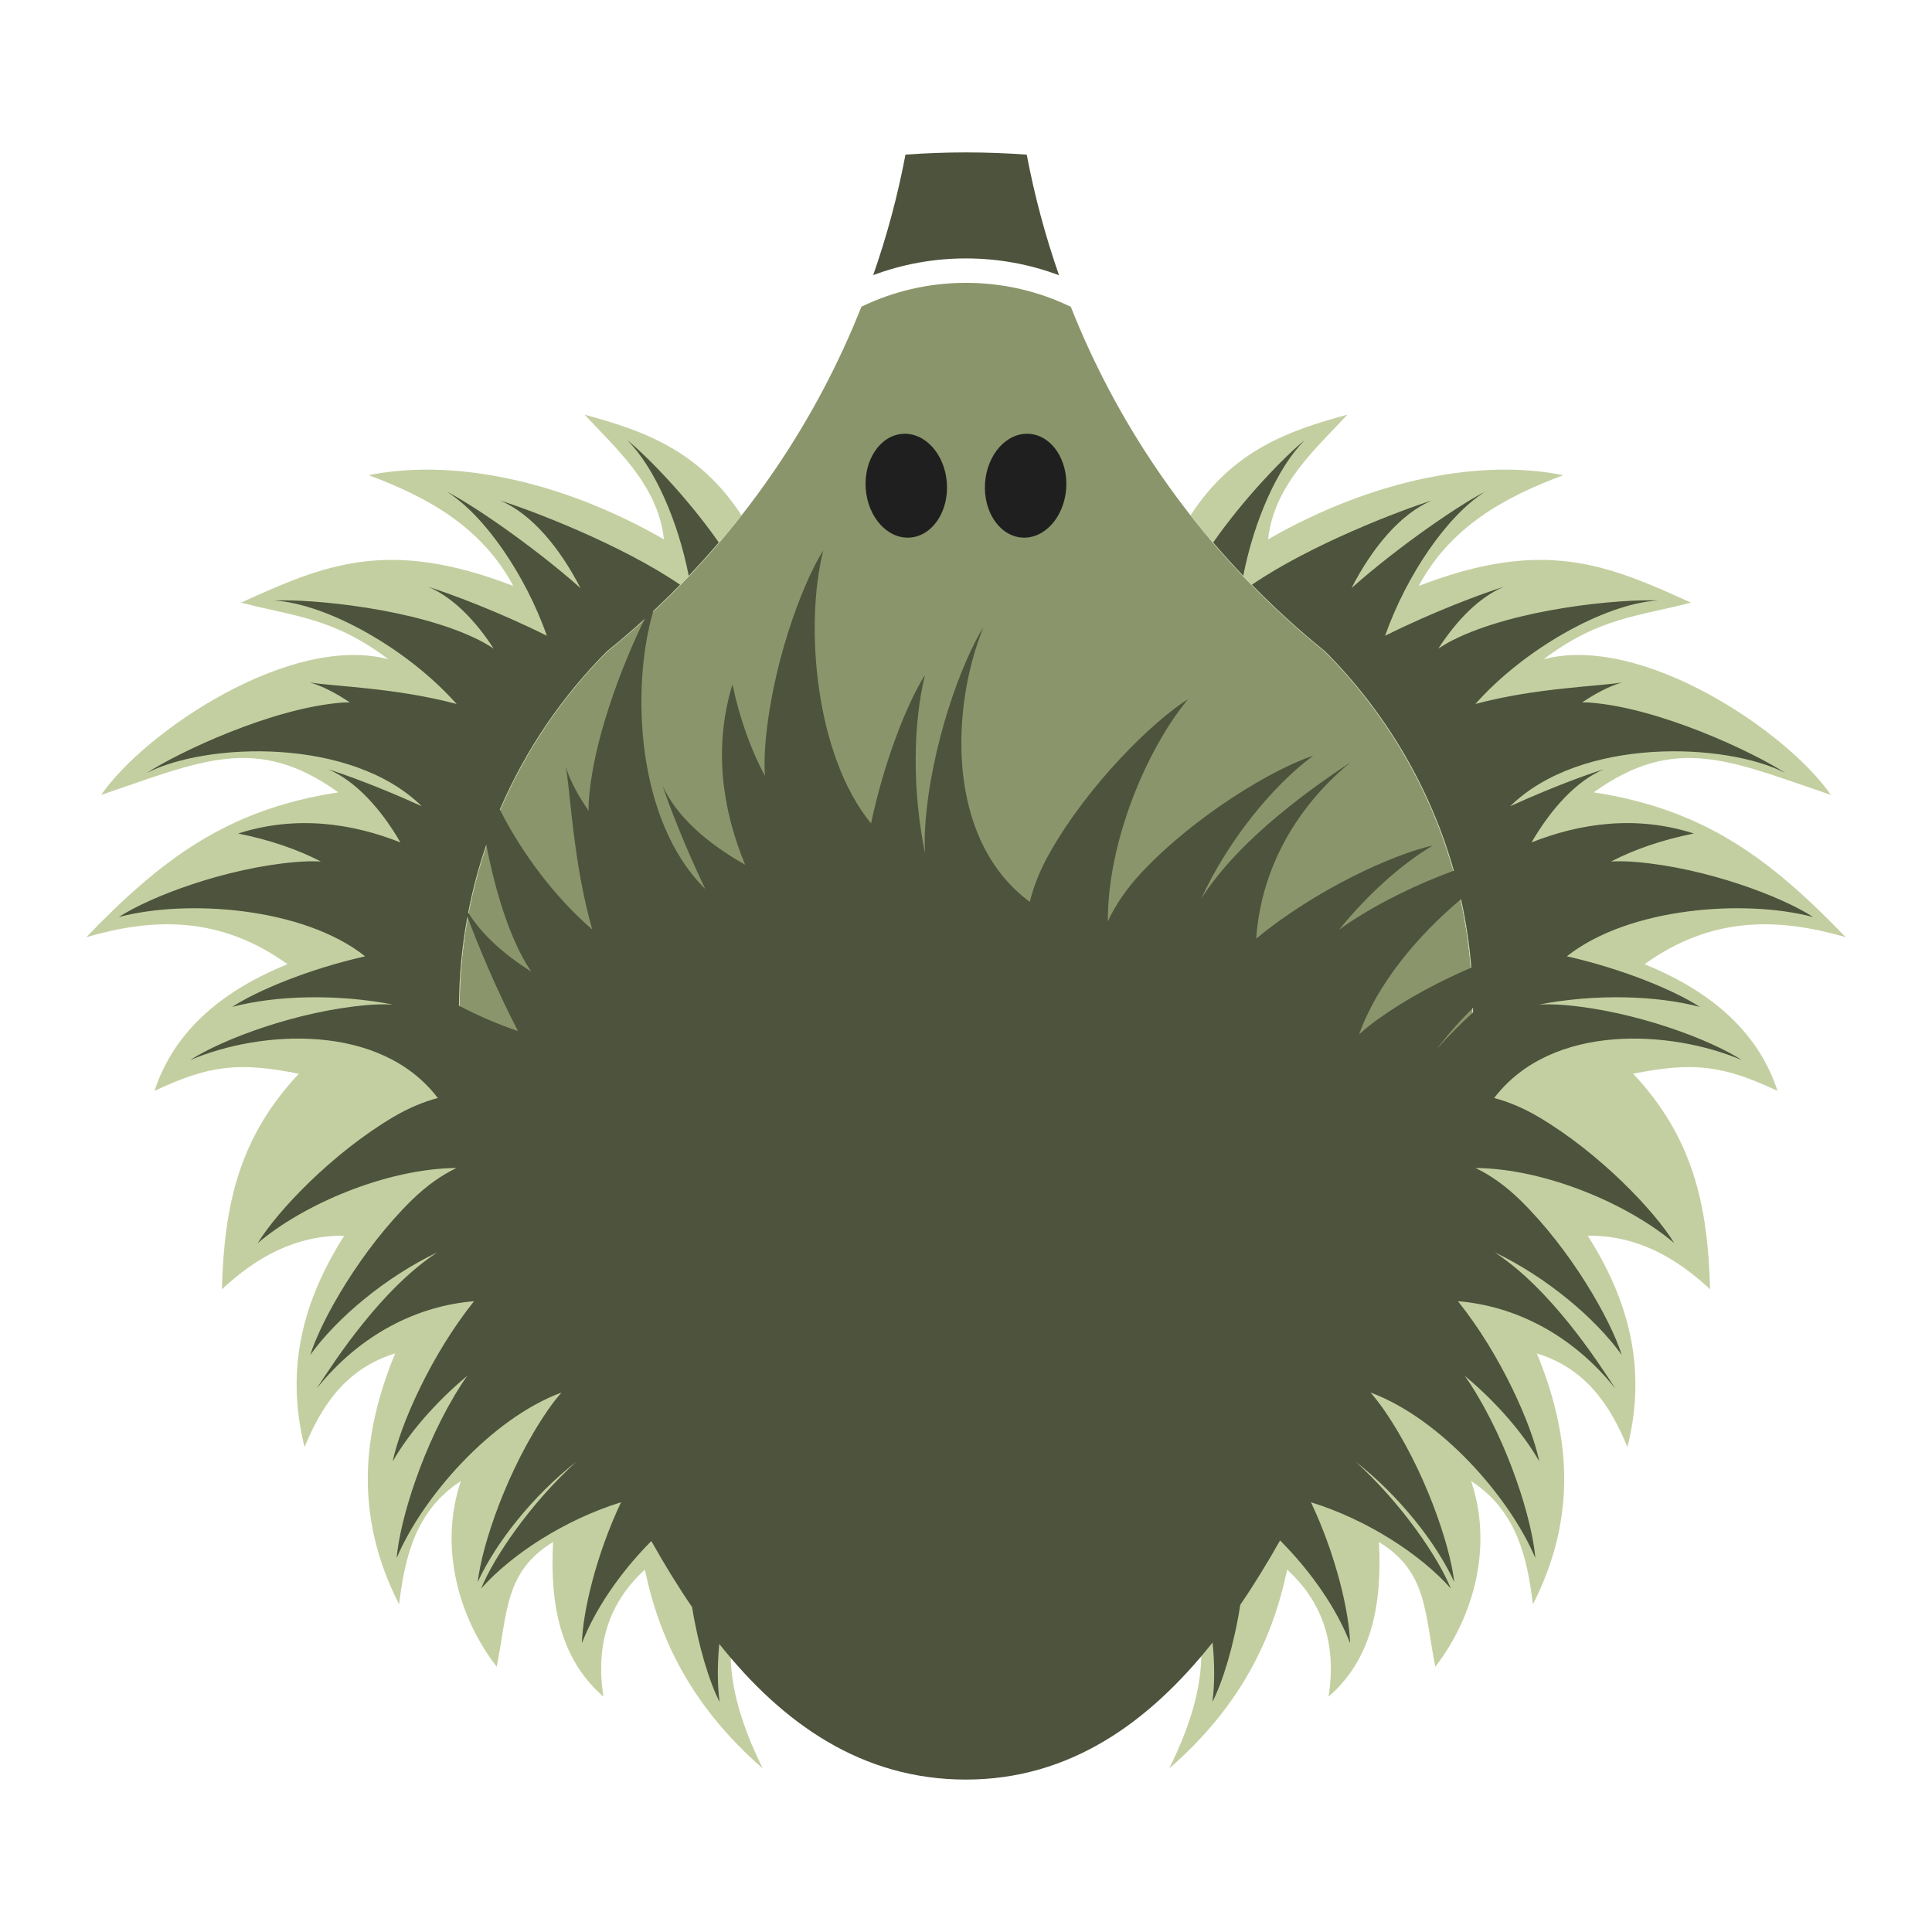
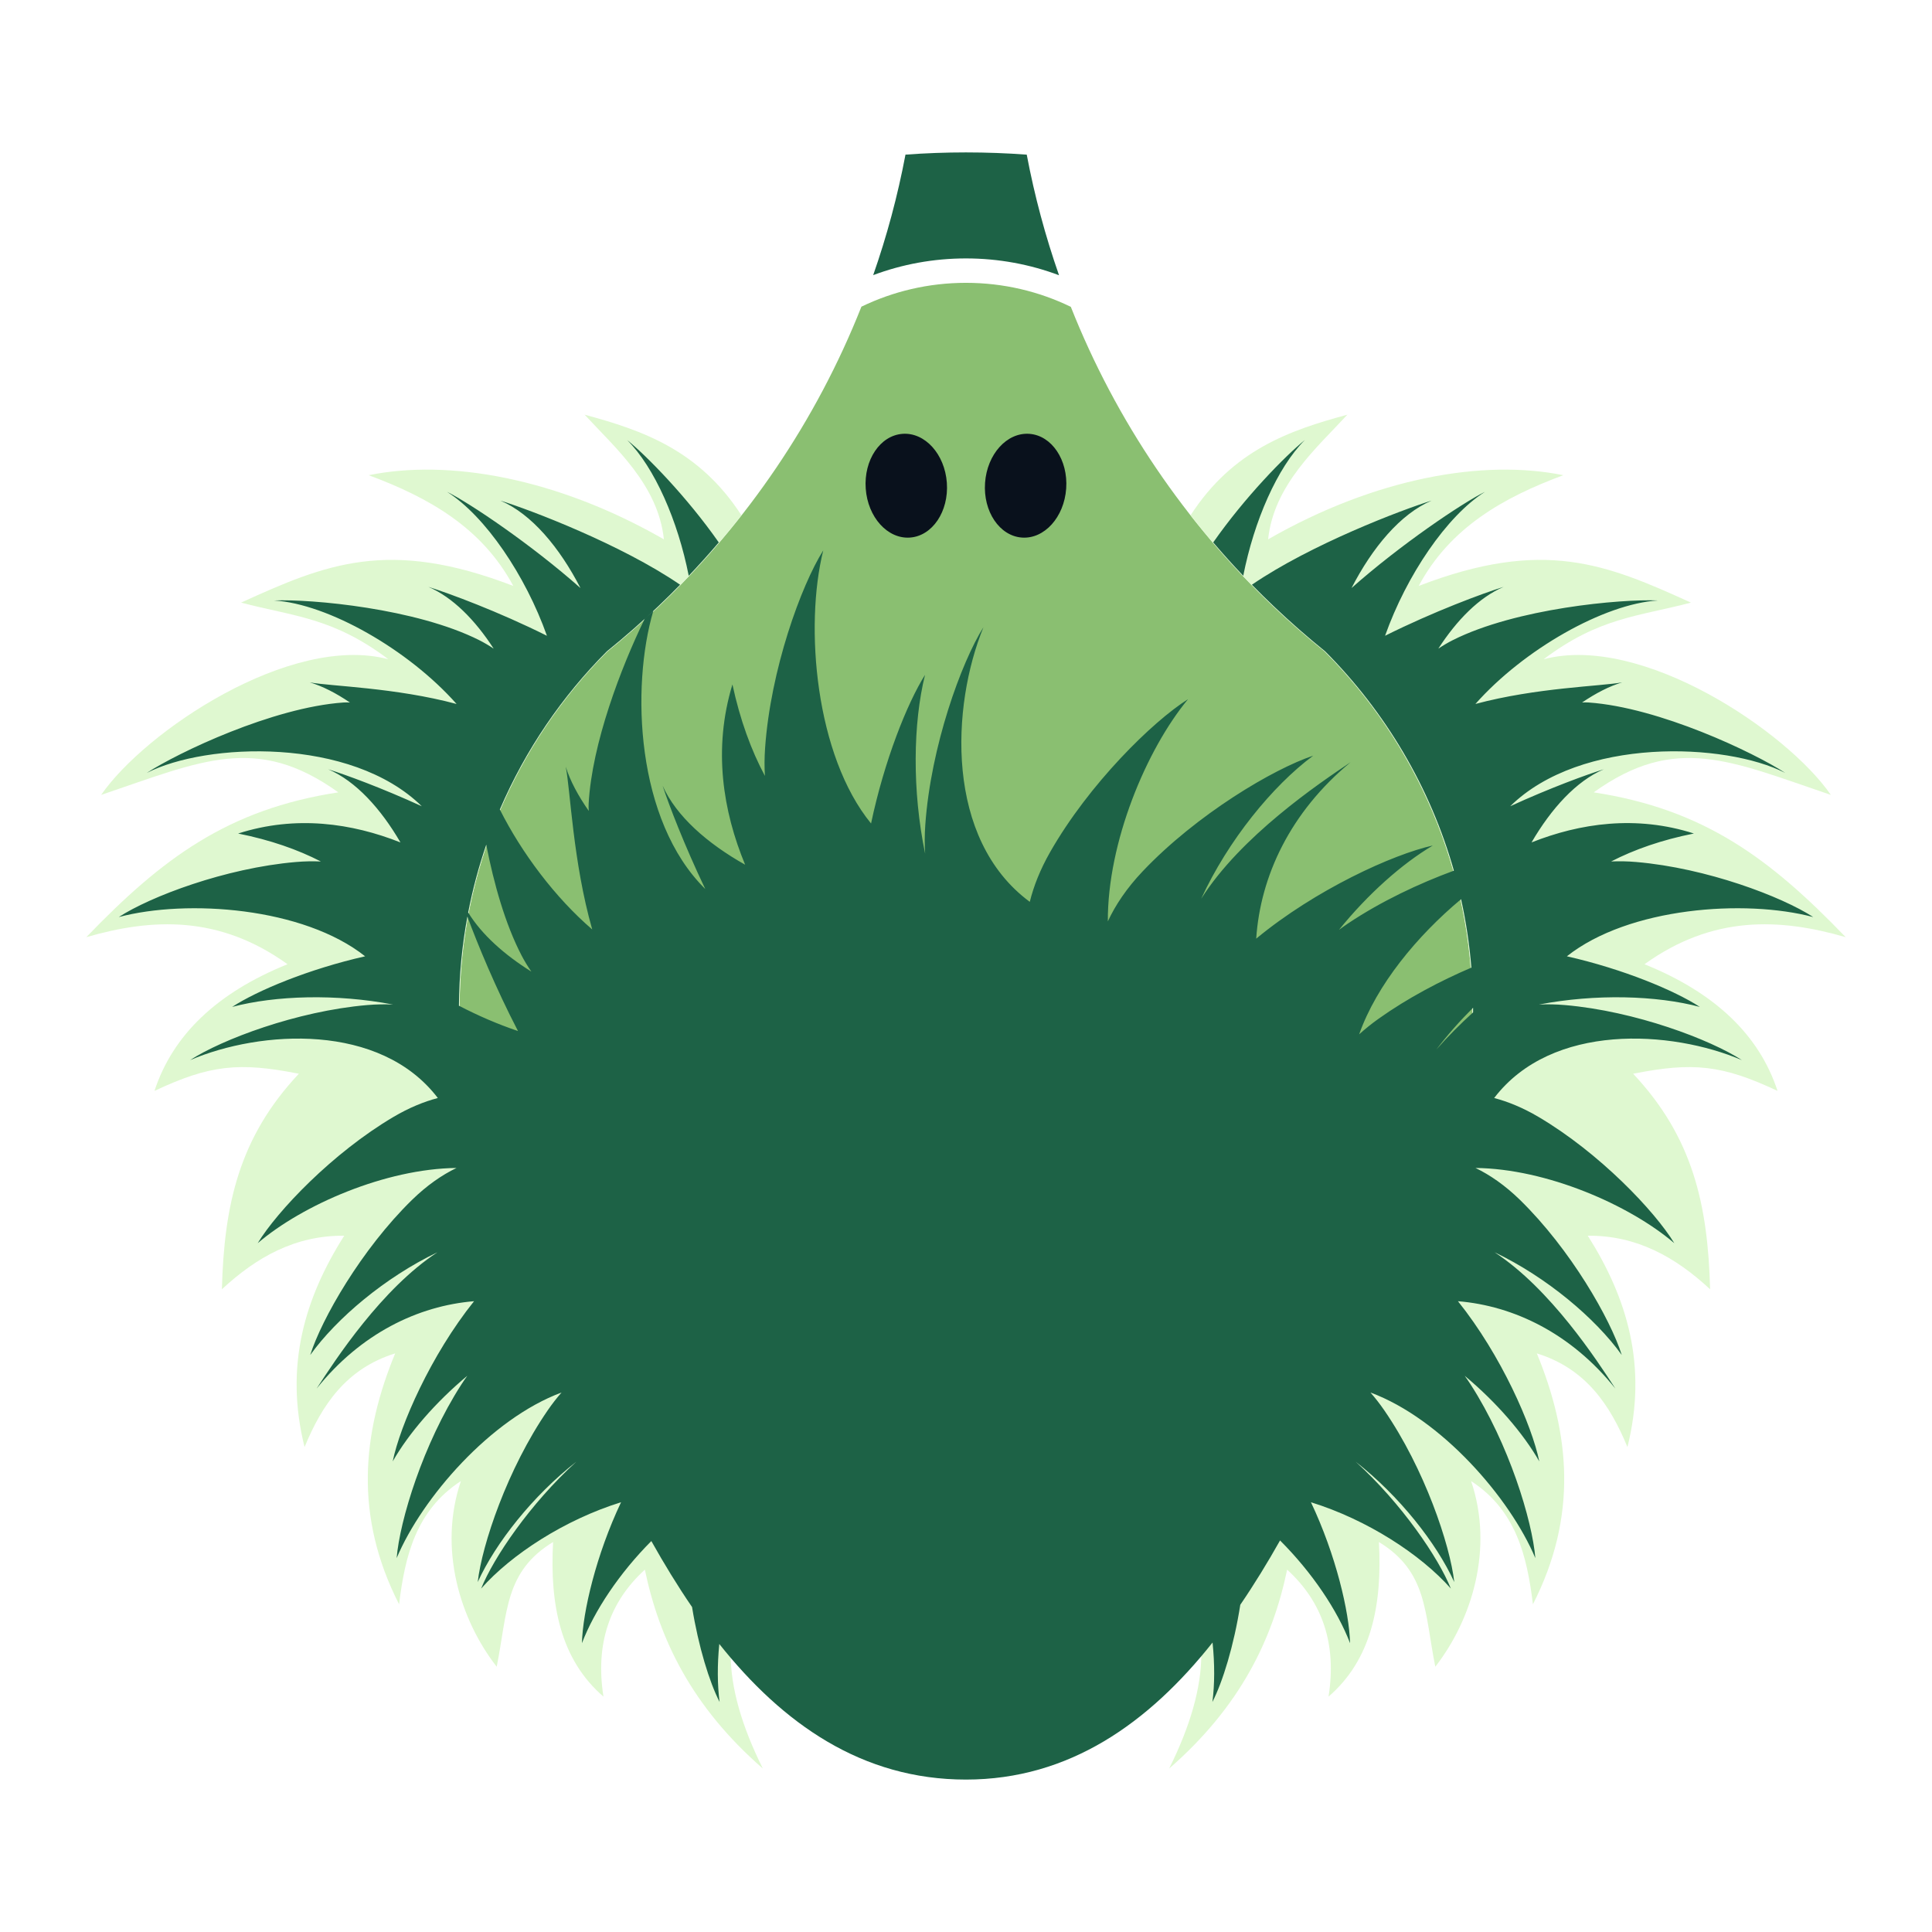
<svg xmlns="http://www.w3.org/2000/svg" version="1.1" id="svg3715" xml:space="preserve" width="512" height="512" viewBox="0 0 512 512">
  <defs id="defs3719" />
  <g id="g3723" transform="matrix(1.333333,0,0,-1.333333,0,512)">
-     <path d="m 210.491,329.294 c -2.71,7.745 -4.865,15.751 -6.418,23.969 -3.989,0.294 -8.018,0.444 -12.082,0.444 -4.044,0 -8.052,-0.148 -12.021,-0.44 -1.553,-8.212 -3.708,-16.211 -6.417,-23.95 5.739,2.146 11.951,3.32 18.439,3.32 6.51,0 12.744,-1.183 18.5,-3.343" style="fill:#4d533c;fill-opacity:1;fill-rule:evenodd;stroke:none" id="path3725" />
-     <path d="m 282.827,140.048 c 6.295,13.146 9.82,27.87 9.82,43.418 0,27.733 -11.216,52.847 -29.36,71.052 -3.531,2.852 -6.944,5.845 -10.229,8.97 -17.4,16.55 -31.231,36.817 -40.224,59.526 -6.299,3.056 -13.37,4.771 -20.842,4.771 -7.447,0 -14.495,-1.703 -20.779,-4.74 -8.982,-22.679 -22.79,-42.921 -40.158,-59.459 -3.349,-3.188 -6.829,-6.239 -10.433,-9.143 -18.1,-18.199 -29.285,-43.282 -29.285,-70.978 0,-15.334 3.429,-29.868 9.562,-42.875 18.107,-39.107 38.912,-110 91.093,-110 51.717,0 73.208,71.384 90.836,109.458" style="fill:#8b956b;fill-opacity:1;fill-rule:evenodd;stroke:none" id="path3727" />
-     <path d="m 179.396,297.772 c -4.452,-0.317 -7.732,-5.192 -7.326,-10.883 0.405,-5.692 4.344,-10.052 8.796,-9.736 4.452,0.318 7.734,5.192 7.329,10.884 -0.407,5.693 -4.345,10.052 -8.798,9.735 z" style="fill:#1f1f1f;fill-opacity:1;fill-rule:evenodd;stroke:none" id="path3729" />
-     <path d="m 204.586,297.772 c 4.452,-0.317 7.732,-5.192 7.326,-10.883 -0.405,-5.692 -4.344,-10.052 -8.796,-9.736 -4.452,0.318 -7.734,5.192 -7.329,10.884 0.407,5.693 4.346,10.052 8.798,9.735 z" style="fill:#1f1f1f;fill-opacity:1;fill-rule:evenodd;stroke:none" id="path3731" />
-     <path d="m 236.628,281.57 c 8.375,12.957 19.638,16.898 31.168,20.004 -5.999,-6.52 -14.599,-13.901 -15.75,-24.77 21.358,12.249 42.799,15.983 58.675,12.745 -11.873,-4.404 -22.512,-10.388 -28.741,-22.009 24.881,9.583 37.296,4.322 54.111,-3.313 -10.573,-2.777 -18.234,-2.933 -29.281,-11.26 19.467,5.164 48.411,-14.37 57.086,-26.961 -19.962,6.75 -30.846,12.183 -47.136,0.508 21.947,-3.357 35.043,-13.15 50.086,-28.782 -13.187,3.816 -26.459,4.35 -39.991,-5.38 13.989,-5.65 22.801,-14.042 26.44,-25.174 -10.944,5.142 -16.753,5.782 -28.693,3.407 11.875,-12.64 14.849,-26.029 15.295,-42.839 -6.862,6.384 -14.611,10.742 -24.311,10.644 7.812,-12.323 11.921,-25.844 7.881,-42.002 -3.46,8.386 -8.291,15.6 -18.009,18.613 6.535,-15.847 8.218,-32.246 -0.776,-49.858 -1.179,9.562 -3.332,18.657 -12.286,24.483 4.544,-13.463 0.153,-27.556 -7.118,-36.899 -2.168,10.799 -1.546,18.896 -11.209,24.786 0.689,-12.507 -1.497,-23.396 -10.012,-30.726 1.647,10.422 -1.173,18.798 -8.228,25.232 -2.883,-13.831 -9.291,-27.195 -23.448,-39.53 4.242,8.525 6.372,16.074 6.389,22.647 20.496,24.259 33.032,61.1 44.057,84.911 6.294,13.146 9.82,27.87 9.82,43.418 0,27.734 -11.216,52.847 -29.36,71.052 -3.531,2.852 -6.944,5.845 -10.229,8.97 -5.904,5.616 -11.397,11.66 -16.429,18.082" style="fill:#c4cfa1;fill-opacity:1;fill-rule:evenodd;stroke:none" id="path3733" />
-     <path d="m 147.372,281.57 c -8.375,12.957 -19.638,16.898 -31.168,20.004 5.999,-6.52 14.599,-13.901 15.75,-24.77 -21.358,12.249 -42.799,15.983 -58.675,12.745 11.873,-4.404 22.512,-10.388 28.741,-22.009 -24.881,9.583 -37.296,4.322 -54.11,-3.313 10.573,-2.777 18.233,-2.933 29.281,-11.26 -19.467,5.164 -48.411,-14.37 -57.086,-26.961 19.962,6.75 30.846,12.183 47.136,0.508 -21.947,-3.357 -35.043,-13.15 -50.086,-28.782 13.187,3.816 26.459,4.35 39.991,-5.38 -13.989,-5.65 -22.801,-14.042 -26.44,-25.174 10.944,5.142 16.753,5.782 28.693,3.407 -11.875,-12.64 -14.849,-26.029 -15.295,-42.839 6.862,6.384 14.611,10.742 24.311,10.644 -7.812,-12.323 -11.921,-25.844 -7.881,-42.002 3.46,8.386 8.291,15.6 18.009,18.613 -6.535,-15.847 -8.218,-32.246 0.776,-49.858 1.179,9.562 3.332,18.657 12.286,24.483 -4.544,-13.463 -0.153,-27.556 7.118,-36.899 2.168,10.799 1.546,18.896 11.208,24.786 -0.689,-12.507 1.497,-23.396 10.012,-30.726 -1.647,10.422 1.173,18.798 8.228,25.232 2.883,-13.831 9.29,-27.195 23.448,-39.53 -4.242,8.525 -6.372,16.074 -6.389,22.647 -20.496,24.259 -33.032,61.1 -44.057,84.911 -6.294,13.146 -9.82,27.87 -9.82,43.418 0,27.734 11.216,52.847 29.36,71.052 3.531,2.852 6.944,5.845 10.229,8.97 5.904,5.616 11.397,11.66 16.429,18.082" style="fill:#c4cfa1;fill-opacity:1;fill-rule:evenodd;stroke:none" id="path3735" />
-     <path d="m 23.606,201.726 c 6.258,4.069 21.177,9.742 35.188,10.941 1.751,0.15 3.41,0.178 4.979,0.107 -4.595,2.367 -10.034,4.277 -16.443,5.557 11.483,3.684 22.633,2.05 32.266,-1.773 -3.925,6.74 -8.889,12.207 -14.363,14.537 3.347,-1.032 10.716,-3.727 18.6,-7.344 -14.083,13.849 -42.843,12.677 -54.661,6.623 6.255,4.071 25.054,13.017 39.08,13.997 0.426,0.029 0.86,0.028 1.298,-0.002 -2.756,1.87 -5.463,3.26 -7.974,4.001 4.209,-0.781 17.012,-1.027 29.176,-4.293 -9.591,10.828 -25.569,19.913 -36.289,20.572 7.458,0.315 28.19,-1.567 40.758,-7.872 0.979,-0.492 1.952,-1.065 2.901,-1.704 -3.68,5.69 -8.13,10.213 -12.976,12.277 4.043,-1.245 13.959,-4.919 23.562,-9.717 -4.259,12.006 -12.253,23.801 -19.865,28.618 4.582,-2.274 16.757,-10.47 26.532,-19.132 -4.128,8.022 -9.696,14.729 -15.918,17.379 5.853,-1.804 24.012,-8.698 35.718,-16.72 -1.414,-1.445 -2.853,-2.866 -4.318,-4.26 -3.29,-3.13 -6.707,-6.127 -10.244,-8.982 -8.94,-8.971 -16.199,-19.617 -21.268,-31.426 4.354,-8.666 11.028,-17.546 18.364,-23.846 -3.838,13.461 -4.328,27.684 -5.266,32.35 0.865,-2.778 2.456,-5.762 4.58,-8.793 -0.041,0.486 -0.053,0.97 -0.024,1.442 0.65,11.959 6.453,27.114 11.118,36.702 0.579,0.527 1.156,1.058 1.728,1.593 -4.451,-15.137 -3.464,-41.648 10.332,-55.254 -4.155,8.698 -7.277,16.839 -8.478,20.54 2.682,-6.041 8.842,-11.464 16.4,-15.711 -4.413,10.638 -6.42,23.004 -2.523,35.829 1.53,-7.104 3.747,-13.114 6.457,-18.18 -0.108,1.742 -0.103,3.586 0.034,5.533 1.091,15.589 7.143,32.269 11.56,39.29 v -3e-4 c -3.774,-15.172 -1.532,-40.801 9.502,-54.278 2.622,12.456 7.162,23.87 10.73,29.544 -2.392,-9.614 -2.578,-23.057 0.022,-35.545 -0.116,1.796 -0.117,3.707 0.028,5.723 1.093,15.59 7.14,32.267 11.56,39.29 -6.413,-15.692 -7.677,-42.116 9.21,-54.59 0.755,3.086 2.052,6.399 4.024,9.861 7.733,13.581 20.404,25.997 27.424,30.418 -8.319,-10.057 -16.013,-28.495 -15.936,-44.161 1.494,3.227 3.744,6.6 6.919,9.947 10.751,11.341 26.019,20.379 33.892,22.988 -8.046,-5.969 -16.913,-16.826 -22.256,-28.437 7.862,12.43 23.332,22.867 29.7,27.14 -12.025,-9.937 -17.941,-22.685 -18.765,-35.068 11.76,9.734 27.227,16.779 35.101,18.511 -6.118,-3.619 -12.9,-9.646 -18.654,-16.767 0.603,0.449 1.228,0.89 1.88,1.329 6.535,4.361 14.054,7.898 20.965,10.441 l 0.028,-0.098 c -4.729,16.738 -13.673,31.706 -25.613,43.687 -3.536,2.856 -6.954,5.853 -10.244,8.982 -1.465,1.393 -2.905,2.814 -4.318,4.26 11.706,8.022 29.865,14.916 35.718,16.72 -6.222,-2.65 -11.79,-9.356 -15.918,-17.379 9.775,8.662 21.951,16.858 26.532,19.132 -7.612,-4.817 -15.606,-16.612 -19.865,-28.618 9.603,4.798 19.518,8.472 23.562,9.717 -4.846,-2.063 -9.296,-6.587 -12.976,-12.277 0.948,0.638 1.922,1.212 2.9,1.704 12.569,6.306 33.3,8.187 40.758,7.872 -10.72,-0.658 -26.698,-9.743 -36.289,-20.572 12.164,3.266 24.967,3.512 29.176,4.293 -2.511,-0.74 -5.217,-2.131 -7.974,-4.001 0.439,0.03 0.872,0.032 1.298,0.002 14.026,-0.98 32.825,-9.926 39.08,-13.997 -11.818,6.054 -40.578,7.226 -54.661,-6.623 7.884,3.618 15.253,6.313 18.6,7.344 -5.473,-2.33 -10.438,-7.797 -14.363,-14.537 9.633,3.823 20.783,5.458 32.266,1.773 -6.41,-1.28 -11.849,-3.19 -16.443,-5.557 1.569,0.072 3.228,0.044 4.979,-0.107 14.011,-1.199 28.93,-6.871 35.188,-10.941 l -9e-4,-0.001 c -13.598,3.605 -36.686,1.94 -48.964,-7.801 11.168,-2.53 21.377,-6.772 26.429,-10.06 -8.614,2.283 -20.707,2.639 -31.978,0.47 1.618,0.081 3.338,0.054 5.15,-0.102 14.012,-1.199 28.932,-6.871 35.187,-10.942 -14.03,5.986 -37.786,7.486 -49.239,-7.533 2.767,-0.724 5.73,-1.936 8.817,-3.758 12.11,-7.144 23.105,-18.716 26.984,-25.093 -8.933,7.626 -25.416,14.802 -39.51,14.948 2.882,-1.39 5.886,-3.458 8.855,-6.361 10.055,-9.829 17.971,-23.691 20.212,-30.809 -5.26,7.321 -14.903,15.446 -25.277,20.413 11.075,-7.243 20.251,-21.305 24.009,-27.093 -8.776,10.953 -20.16,16.452 -31.291,17.368 8.596,-10.717 14.719,-24.726 16.169,-31.839 -3.173,5.555 -8.5,11.743 -14.828,17.016 0.396,-0.547 0.787,-1.115 1.169,-1.71 7.626,-11.815 12.268,-27.089 12.876,-34.527 -5.066,12.009 -18.697,27.691 -32.775,32.913 0.939,-1.07 1.863,-2.254 2.756,-3.552 7.976,-11.582 13.072,-26.708 13.903,-34.125 -3.578,7.816 -10.925,17.117 -19.596,23.922 9.176,-8.344 16.453,-19.081 18.915,-25.21 -6.001,6.789 -16.642,13.697 -27.806,17.154 4.961,-10.459 7.626,-21.848 7.774,-28.012 -2.488,6.504 -7.522,14.034 -13.914,20.418 -2.49,-4.418 -5.119,-8.713 -7.91,-12.798 l 0.008,0.011 c -1.271,-8.109 -3.481,-15.28 -5.544,-19.318 0.46,3.503 0.47,7.549 0.031,11.817 -12.669,-15.971 -28.455,-27.24 -49.014,-27.24 -20.665,0 -36.413,11.106 -49.026,26.952 -0.41,-4.162 -0.39,-8.105 0.06,-11.529 -2.025,3.962 -4.19,10.943 -5.471,18.866 -2.862,4.176 -5.55,8.581 -8.095,13.119 -6.335,-6.358 -11.322,-13.835 -13.794,-20.298 0.148,6.164 2.813,17.553 7.774,28.012 -11.164,-3.458 -21.805,-10.366 -27.806,-17.154 2.461,6.129 9.739,16.866 18.915,25.21 -8.671,-6.805 -16.019,-16.106 -19.596,-23.922 0.831,7.417 5.927,22.544 13.903,34.125 0.892,1.298 1.816,2.481 2.756,3.552 -14.077,-5.222 -27.709,-20.903 -32.774,-32.913 0.608,7.438 5.25,22.712 12.876,34.527 0.382,0.595 0.773,1.163 1.169,1.71 -6.328,-5.273 -11.656,-11.461 -14.828,-17.016 1.45,7.113 7.573,21.122 16.169,31.839 -11.131,-0.915 -22.516,-6.415 -31.291,-17.368 3.757,5.788 12.933,19.85 24.009,27.093 -10.374,-4.967 -20.017,-13.092 -25.277,-20.413 2.242,7.117 10.157,20.98 20.212,30.809 2.969,2.903 5.973,4.971 8.855,6.361 -14.094,-0.146 -30.577,-7.322 -39.51,-14.948 3.88,6.377 14.875,17.949 26.984,25.093 3.087,1.822 6.05,3.033 8.817,3.758 -11.453,15.019 -35.209,13.519 -49.239,7.533 6.255,4.071 21.176,9.743 35.187,10.942 1.812,0.156 3.532,0.182 5.15,0.102 -11.271,2.169 -23.364,1.813 -31.978,-0.47 5.052,3.289 15.261,7.53 26.429,10.06 -12.278,9.741 -35.366,11.406 -48.964,7.801 z m 73.041,14.382 c -1.498,-4.363 -2.704,-8.861 -3.595,-13.472 2.693,-4.384 7.171,-8.382 12.564,-11.755 -0.725,1.044 -1.378,2.114 -1.941,3.195 -3.242,6.22 -5.52,14.284 -7.028,22.032 z m -3.749,-14.287 c -1.064,-5.748 -1.638,-11.668 -1.68,-17.715 3.764,-1.967 7.742,-3.684 11.736,-5.032 -4.433,8.543 -8.056,17.323 -10.055,22.746 z M 243.794,61.187 c 0.203,0.276 0.405,0.553 0.606,0.831 -0.201,-0.278 -0.403,-0.555 -0.606,-0.831 z m 1.35,1.872 c 0.247,0.349 0.492,0.699 0.737,1.051 -0.245,-0.352 -0.49,-0.702 -0.737,-1.051 z m 47.641,119.722 c -2.525,-2.296 -5.002,-4.778 -7.308,-7.394 2.224,2.925 4.7,5.72 7.308,8.313 l 0.002,-0.319 z m -0.026,2.928 c -0.005,0.209 -0.01,0.417 -0.016,0.626 0.006,-0.209 0.012,-0.417 0.016,-0.626 z m -0.148,3.638 c -0.017,0.283 -0.034,0.565 -0.053,0.847 0.019,-0.282 0.036,-0.564 0.053,-0.847 z m -0.088,1.343 c -0.021,0.288 -0.042,0.576 -0.066,0.865 0.023,-0.288 0.045,-0.576 0.066,-0.865 z m -0.076,0.988 c -6.188,-2.643 -12.698,-6.074 -18.406,-10.134 -1.43,-1.017 -2.726,-2.063 -3.902,-3.129 3.477,9.835 11.496,19.544 20.259,26.867 0.982,-4.432 1.672,-8.974 2.049,-13.604 z m -2.149,14.051 c -0.047,0.208 -0.095,0.417 -0.143,0.625 0.049,-0.207 0.097,-0.416 0.143,-0.625 z m -43.193,63.829 c 2.146,10.906 6.76,21.495 12.237,26.981 -3.967,-3.225 -11.914,-11.354 -18.207,-20.351 1.931,-2.263 3.922,-4.473 5.97,-6.629 z m -110.213,0 c -2.146,10.906 -6.76,21.495 -12.237,26.981 3.967,-3.225 11.914,-11.354 18.207,-20.351 -1.931,-2.263 -3.922,-4.473 -5.97,-6.629" style="fill:#4d533c;fill-opacity:1;fill-rule:evenodd;stroke:none" id="path3737" />
+     <path d="m 210.491,329.294 c -2.71,7.745 -4.865,15.751 -6.418,23.969 -3.989,0.294 -8.018,0.444 -12.082,0.444 -4.044,0 -8.052,-0.148 -12.021,-0.44 -1.553,-8.212 -3.708,-16.211 -6.417,-23.95 5.739,2.146 11.951,3.32 18.439,3.32 6.51,0 12.744,-1.183 18.5,-3.343" style="fill:#1d6246;fill-opacity:1;fill-rule:evenodd;stroke:none" id="path3725" />
+     <path d="m 282.827,140.048 c 6.295,13.146 9.82,27.87 9.82,43.418 0,27.733 -11.216,52.847 -29.36,71.052 -3.531,2.852 -6.944,5.845 -10.229,8.97 -17.4,16.55 -31.231,36.817 -40.224,59.526 -6.299,3.056 -13.37,4.771 -20.842,4.771 -7.447,0 -14.495,-1.703 -20.779,-4.74 -8.982,-22.679 -22.79,-42.921 -40.158,-59.459 -3.349,-3.188 -6.829,-6.239 -10.433,-9.143 -18.1,-18.199 -29.285,-43.282 -29.285,-70.978 0,-15.334 3.429,-29.868 9.562,-42.875 18.107,-39.107 38.912,-110 91.093,-110 51.717,0 73.208,71.384 90.836,109.458" style="fill:#8abf71;fill-opacity:1;fill-rule:evenodd;stroke:none" id="path3727" />
+     <path d="m 179.396,297.772 c -4.452,-0.317 -7.732,-5.192 -7.326,-10.883 0.405,-5.692 4.344,-10.052 8.796,-9.736 4.452,0.318 7.734,5.192 7.329,10.884 -0.407,5.693 -4.345,10.052 -8.798,9.735 z" style="fill:#09111c;fill-opacity:1;fill-rule:evenodd;stroke:none" id="path3729" />
+     <path d="m 204.586,297.772 c 4.452,-0.317 7.732,-5.192 7.326,-10.883 -0.405,-5.692 -4.344,-10.052 -8.796,-9.736 -4.452,0.318 -7.734,5.192 -7.329,10.884 0.407,5.693 4.346,10.052 8.798,9.735 z" style="fill:#09111c;fill-opacity:1;fill-rule:evenodd;stroke:none" id="path3731" />
+     <path d="m 236.628,281.57 c 8.375,12.957 19.638,16.898 31.168,20.004 -5.999,-6.52 -14.599,-13.901 -15.75,-24.77 21.358,12.249 42.799,15.983 58.675,12.745 -11.873,-4.404 -22.512,-10.388 -28.741,-22.009 24.881,9.583 37.296,4.322 54.111,-3.313 -10.573,-2.777 -18.234,-2.933 -29.281,-11.26 19.467,5.164 48.411,-14.37 57.086,-26.961 -19.962,6.75 -30.846,12.183 -47.136,0.508 21.947,-3.357 35.043,-13.15 50.086,-28.782 -13.187,3.816 -26.459,4.35 -39.991,-5.38 13.989,-5.65 22.801,-14.042 26.44,-25.174 -10.944,5.142 -16.753,5.782 -28.693,3.407 11.875,-12.64 14.849,-26.029 15.295,-42.839 -6.862,6.384 -14.611,10.742 -24.311,10.644 7.812,-12.323 11.921,-25.844 7.881,-42.002 -3.46,8.386 -8.291,15.6 -18.009,18.613 6.535,-15.847 8.218,-32.246 -0.776,-49.858 -1.179,9.562 -3.332,18.657 -12.286,24.483 4.544,-13.463 0.153,-27.556 -7.118,-36.899 -2.168,10.799 -1.546,18.896 -11.209,24.786 0.689,-12.507 -1.497,-23.396 -10.012,-30.726 1.647,10.422 -1.173,18.798 -8.228,25.232 -2.883,-13.831 -9.291,-27.195 -23.448,-39.53 4.242,8.525 6.372,16.074 6.389,22.647 20.496,24.259 33.032,61.1 44.057,84.911 6.294,13.146 9.82,27.87 9.82,43.418 0,27.734 -11.216,52.847 -29.36,71.052 -3.531,2.852 -6.944,5.845 -10.229,8.97 -5.904,5.616 -11.397,11.66 -16.429,18.082" style="fill:#dff8d0;fill-opacity:1;fill-rule:evenodd;stroke:none" id="path3733" />
+     <path d="m 147.372,281.57 c -8.375,12.957 -19.638,16.898 -31.168,20.004 5.999,-6.52 14.599,-13.901 15.75,-24.77 -21.358,12.249 -42.799,15.983 -58.675,12.745 11.873,-4.404 22.512,-10.388 28.741,-22.009 -24.881,9.583 -37.296,4.322 -54.11,-3.313 10.573,-2.777 18.233,-2.933 29.281,-11.26 -19.467,5.164 -48.411,-14.37 -57.086,-26.961 19.962,6.75 30.846,12.183 47.136,0.508 -21.947,-3.357 -35.043,-13.15 -50.086,-28.782 13.187,3.816 26.459,4.35 39.991,-5.38 -13.989,-5.65 -22.801,-14.042 -26.44,-25.174 10.944,5.142 16.753,5.782 28.693,3.407 -11.875,-12.64 -14.849,-26.029 -15.295,-42.839 6.862,6.384 14.611,10.742 24.311,10.644 -7.812,-12.323 -11.921,-25.844 -7.881,-42.002 3.46,8.386 8.291,15.6 18.009,18.613 -6.535,-15.847 -8.218,-32.246 0.776,-49.858 1.179,9.562 3.332,18.657 12.286,24.483 -4.544,-13.463 -0.153,-27.556 7.118,-36.899 2.168,10.799 1.546,18.896 11.208,24.786 -0.689,-12.507 1.497,-23.396 10.012,-30.726 -1.647,10.422 1.173,18.798 8.228,25.232 2.883,-13.831 9.29,-27.195 23.448,-39.53 -4.242,8.525 -6.372,16.074 -6.389,22.647 -20.496,24.259 -33.032,61.1 -44.057,84.911 -6.294,13.146 -9.82,27.87 -9.82,43.418 0,27.734 11.216,52.847 29.36,71.052 3.531,2.852 6.944,5.845 10.229,8.97 5.904,5.616 11.397,11.66 16.429,18.082" style="fill:#dff8d0;fill-opacity:1;fill-rule:evenodd;stroke:none" id="path3735" />
+     <path d="m 23.606,201.726 c 6.258,4.069 21.177,9.742 35.188,10.941 1.751,0.15 3.41,0.178 4.979,0.107 -4.595,2.367 -10.034,4.277 -16.443,5.557 11.483,3.684 22.633,2.05 32.266,-1.773 -3.925,6.74 -8.889,12.207 -14.363,14.537 3.347,-1.032 10.716,-3.727 18.6,-7.344 -14.083,13.849 -42.843,12.677 -54.661,6.623 6.255,4.071 25.054,13.017 39.08,13.997 0.426,0.029 0.86,0.028 1.298,-0.002 -2.756,1.87 -5.463,3.26 -7.974,4.001 4.209,-0.781 17.012,-1.027 29.176,-4.293 -9.591,10.828 -25.569,19.913 -36.289,20.572 7.458,0.315 28.19,-1.567 40.758,-7.872 0.979,-0.492 1.952,-1.065 2.901,-1.704 -3.68,5.69 -8.13,10.213 -12.976,12.277 4.043,-1.245 13.959,-4.919 23.562,-9.717 -4.259,12.006 -12.253,23.801 -19.865,28.618 4.582,-2.274 16.757,-10.47 26.532,-19.132 -4.128,8.022 -9.696,14.729 -15.918,17.379 5.853,-1.804 24.012,-8.698 35.718,-16.72 -1.414,-1.445 -2.853,-2.866 -4.318,-4.26 -3.29,-3.13 -6.707,-6.127 -10.244,-8.982 -8.94,-8.971 -16.199,-19.617 -21.268,-31.426 4.354,-8.666 11.028,-17.546 18.364,-23.846 -3.838,13.461 -4.328,27.684 -5.266,32.35 0.865,-2.778 2.456,-5.762 4.58,-8.793 -0.041,0.486 -0.053,0.97 -0.024,1.442 0.65,11.959 6.453,27.114 11.118,36.702 0.579,0.527 1.156,1.058 1.728,1.593 -4.451,-15.137 -3.464,-41.648 10.332,-55.254 -4.155,8.698 -7.277,16.839 -8.478,20.54 2.682,-6.041 8.842,-11.464 16.4,-15.711 -4.413,10.638 -6.42,23.004 -2.523,35.829 1.53,-7.104 3.747,-13.114 6.457,-18.18 -0.108,1.742 -0.103,3.586 0.034,5.533 1.091,15.589 7.143,32.269 11.56,39.29 v -3e-4 c -3.774,-15.172 -1.532,-40.801 9.502,-54.278 2.622,12.456 7.162,23.87 10.73,29.544 -2.392,-9.614 -2.578,-23.057 0.022,-35.545 -0.116,1.796 -0.117,3.707 0.028,5.723 1.093,15.59 7.14,32.267 11.56,39.29 -6.413,-15.692 -7.677,-42.116 9.21,-54.59 0.755,3.086 2.052,6.399 4.024,9.861 7.733,13.581 20.404,25.997 27.424,30.418 -8.319,-10.057 -16.013,-28.495 -15.936,-44.161 1.494,3.227 3.744,6.6 6.919,9.947 10.751,11.341 26.019,20.379 33.892,22.988 -8.046,-5.969 -16.913,-16.826 -22.256,-28.437 7.862,12.43 23.332,22.867 29.7,27.14 -12.025,-9.937 -17.941,-22.685 -18.765,-35.068 11.76,9.734 27.227,16.779 35.101,18.511 -6.118,-3.619 -12.9,-9.646 -18.654,-16.767 0.603,0.449 1.228,0.89 1.88,1.329 6.535,4.361 14.054,7.898 20.965,10.441 l 0.028,-0.098 c -4.729,16.738 -13.673,31.706 -25.613,43.687 -3.536,2.856 -6.954,5.853 -10.244,8.982 -1.465,1.393 -2.905,2.814 -4.318,4.26 11.706,8.022 29.865,14.916 35.718,16.72 -6.222,-2.65 -11.79,-9.356 -15.918,-17.379 9.775,8.662 21.951,16.858 26.532,19.132 -7.612,-4.817 -15.606,-16.612 -19.865,-28.618 9.603,4.798 19.518,8.472 23.562,9.717 -4.846,-2.063 -9.296,-6.587 -12.976,-12.277 0.948,0.638 1.922,1.212 2.9,1.704 12.569,6.306 33.3,8.187 40.758,7.872 -10.72,-0.658 -26.698,-9.743 -36.289,-20.572 12.164,3.266 24.967,3.512 29.176,4.293 -2.511,-0.74 -5.217,-2.131 -7.974,-4.001 0.439,0.03 0.872,0.032 1.298,0.002 14.026,-0.98 32.825,-9.926 39.08,-13.997 -11.818,6.054 -40.578,7.226 -54.661,-6.623 7.884,3.618 15.253,6.313 18.6,7.344 -5.473,-2.33 -10.438,-7.797 -14.363,-14.537 9.633,3.823 20.783,5.458 32.266,1.773 -6.41,-1.28 -11.849,-3.19 -16.443,-5.557 1.569,0.072 3.228,0.044 4.979,-0.107 14.011,-1.199 28.93,-6.871 35.188,-10.941 l -9e-4,-0.001 c -13.598,3.605 -36.686,1.94 -48.964,-7.801 11.168,-2.53 21.377,-6.772 26.429,-10.06 -8.614,2.283 -20.707,2.639 -31.978,0.47 1.618,0.081 3.338,0.054 5.15,-0.102 14.012,-1.199 28.932,-6.871 35.187,-10.942 -14.03,5.986 -37.786,7.486 -49.239,-7.533 2.767,-0.724 5.73,-1.936 8.817,-3.758 12.11,-7.144 23.105,-18.716 26.984,-25.093 -8.933,7.626 -25.416,14.802 -39.51,14.948 2.882,-1.39 5.886,-3.458 8.855,-6.361 10.055,-9.829 17.971,-23.691 20.212,-30.809 -5.26,7.321 -14.903,15.446 -25.277,20.413 11.075,-7.243 20.251,-21.305 24.009,-27.093 -8.776,10.953 -20.16,16.452 -31.291,17.368 8.596,-10.717 14.719,-24.726 16.169,-31.839 -3.173,5.555 -8.5,11.743 -14.828,17.016 0.396,-0.547 0.787,-1.115 1.169,-1.71 7.626,-11.815 12.268,-27.089 12.876,-34.527 -5.066,12.009 -18.697,27.691 -32.775,32.913 0.939,-1.07 1.863,-2.254 2.756,-3.552 7.976,-11.582 13.072,-26.708 13.903,-34.125 -3.578,7.816 -10.925,17.117 -19.596,23.922 9.176,-8.344 16.453,-19.081 18.915,-25.21 -6.001,6.789 -16.642,13.697 -27.806,17.154 4.961,-10.459 7.626,-21.848 7.774,-28.012 -2.488,6.504 -7.522,14.034 -13.914,20.418 -2.49,-4.418 -5.119,-8.713 -7.91,-12.798 l 0.008,0.011 c -1.271,-8.109 -3.481,-15.28 -5.544,-19.318 0.46,3.503 0.47,7.549 0.031,11.817 -12.669,-15.971 -28.455,-27.24 -49.014,-27.24 -20.665,0 -36.413,11.106 -49.026,26.952 -0.41,-4.162 -0.39,-8.105 0.06,-11.529 -2.025,3.962 -4.19,10.943 -5.471,18.866 -2.862,4.176 -5.55,8.581 -8.095,13.119 -6.335,-6.358 -11.322,-13.835 -13.794,-20.298 0.148,6.164 2.813,17.553 7.774,28.012 -11.164,-3.458 -21.805,-10.366 -27.806,-17.154 2.461,6.129 9.739,16.866 18.915,25.21 -8.671,-6.805 -16.019,-16.106 -19.596,-23.922 0.831,7.417 5.927,22.544 13.903,34.125 0.892,1.298 1.816,2.481 2.756,3.552 -14.077,-5.222 -27.709,-20.903 -32.774,-32.913 0.608,7.438 5.25,22.712 12.876,34.527 0.382,0.595 0.773,1.163 1.169,1.71 -6.328,-5.273 -11.656,-11.461 -14.828,-17.016 1.45,7.113 7.573,21.122 16.169,31.839 -11.131,-0.915 -22.516,-6.415 -31.291,-17.368 3.757,5.788 12.933,19.85 24.009,27.093 -10.374,-4.967 -20.017,-13.092 -25.277,-20.413 2.242,7.117 10.157,20.98 20.212,30.809 2.969,2.903 5.973,4.971 8.855,6.361 -14.094,-0.146 -30.577,-7.322 -39.51,-14.948 3.88,6.377 14.875,17.949 26.984,25.093 3.087,1.822 6.05,3.033 8.817,3.758 -11.453,15.019 -35.209,13.519 -49.239,7.533 6.255,4.071 21.176,9.743 35.187,10.942 1.812,0.156 3.532,0.182 5.15,0.102 -11.271,2.169 -23.364,1.813 -31.978,-0.47 5.052,3.289 15.261,7.53 26.429,10.06 -12.278,9.741 -35.366,11.406 -48.964,7.801 z m 73.041,14.382 c -1.498,-4.363 -2.704,-8.861 -3.595,-13.472 2.693,-4.384 7.171,-8.382 12.564,-11.755 -0.725,1.044 -1.378,2.114 -1.941,3.195 -3.242,6.22 -5.52,14.284 -7.028,22.032 z m -3.749,-14.287 c -1.064,-5.748 -1.638,-11.668 -1.68,-17.715 3.764,-1.967 7.742,-3.684 11.736,-5.032 -4.433,8.543 -8.056,17.323 -10.055,22.746 z M 243.794,61.187 c 0.203,0.276 0.405,0.553 0.606,0.831 -0.201,-0.278 -0.403,-0.555 -0.606,-0.831 z m 1.35,1.872 c 0.247,0.349 0.492,0.699 0.737,1.051 -0.245,-0.352 -0.49,-0.702 -0.737,-1.051 z m 47.641,119.722 c -2.525,-2.296 -5.002,-4.778 -7.308,-7.394 2.224,2.925 4.7,5.72 7.308,8.313 l 0.002,-0.319 z m -0.026,2.928 c -0.005,0.209 -0.01,0.417 -0.016,0.626 0.006,-0.209 0.012,-0.417 0.016,-0.626 z m -0.148,3.638 c -0.017,0.283 -0.034,0.565 -0.053,0.847 0.019,-0.282 0.036,-0.564 0.053,-0.847 z m -0.088,1.343 c -0.021,0.288 -0.042,0.576 -0.066,0.865 0.023,-0.288 0.045,-0.576 0.066,-0.865 z m -0.076,0.988 c -6.188,-2.643 -12.698,-6.074 -18.406,-10.134 -1.43,-1.017 -2.726,-2.063 -3.902,-3.129 3.477,9.835 11.496,19.544 20.259,26.867 0.982,-4.432 1.672,-8.974 2.049,-13.604 z m -2.149,14.051 c -0.047,0.208 -0.095,0.417 -0.143,0.625 0.049,-0.207 0.097,-0.416 0.143,-0.625 z m -43.193,63.829 c 2.146,10.906 6.76,21.495 12.237,26.981 -3.967,-3.225 -11.914,-11.354 -18.207,-20.351 1.931,-2.263 3.922,-4.473 5.97,-6.629 z m -110.213,0 c -2.146,10.906 -6.76,21.495 -12.237,26.981 3.967,-3.225 11.914,-11.354 18.207,-20.351 -1.931,-2.263 -3.922,-4.473 -5.97,-6.629" style="fill:#1d6246;fill-opacity:1;fill-rule:evenodd;stroke:none" id="path3737" />
  </g>
</svg>
